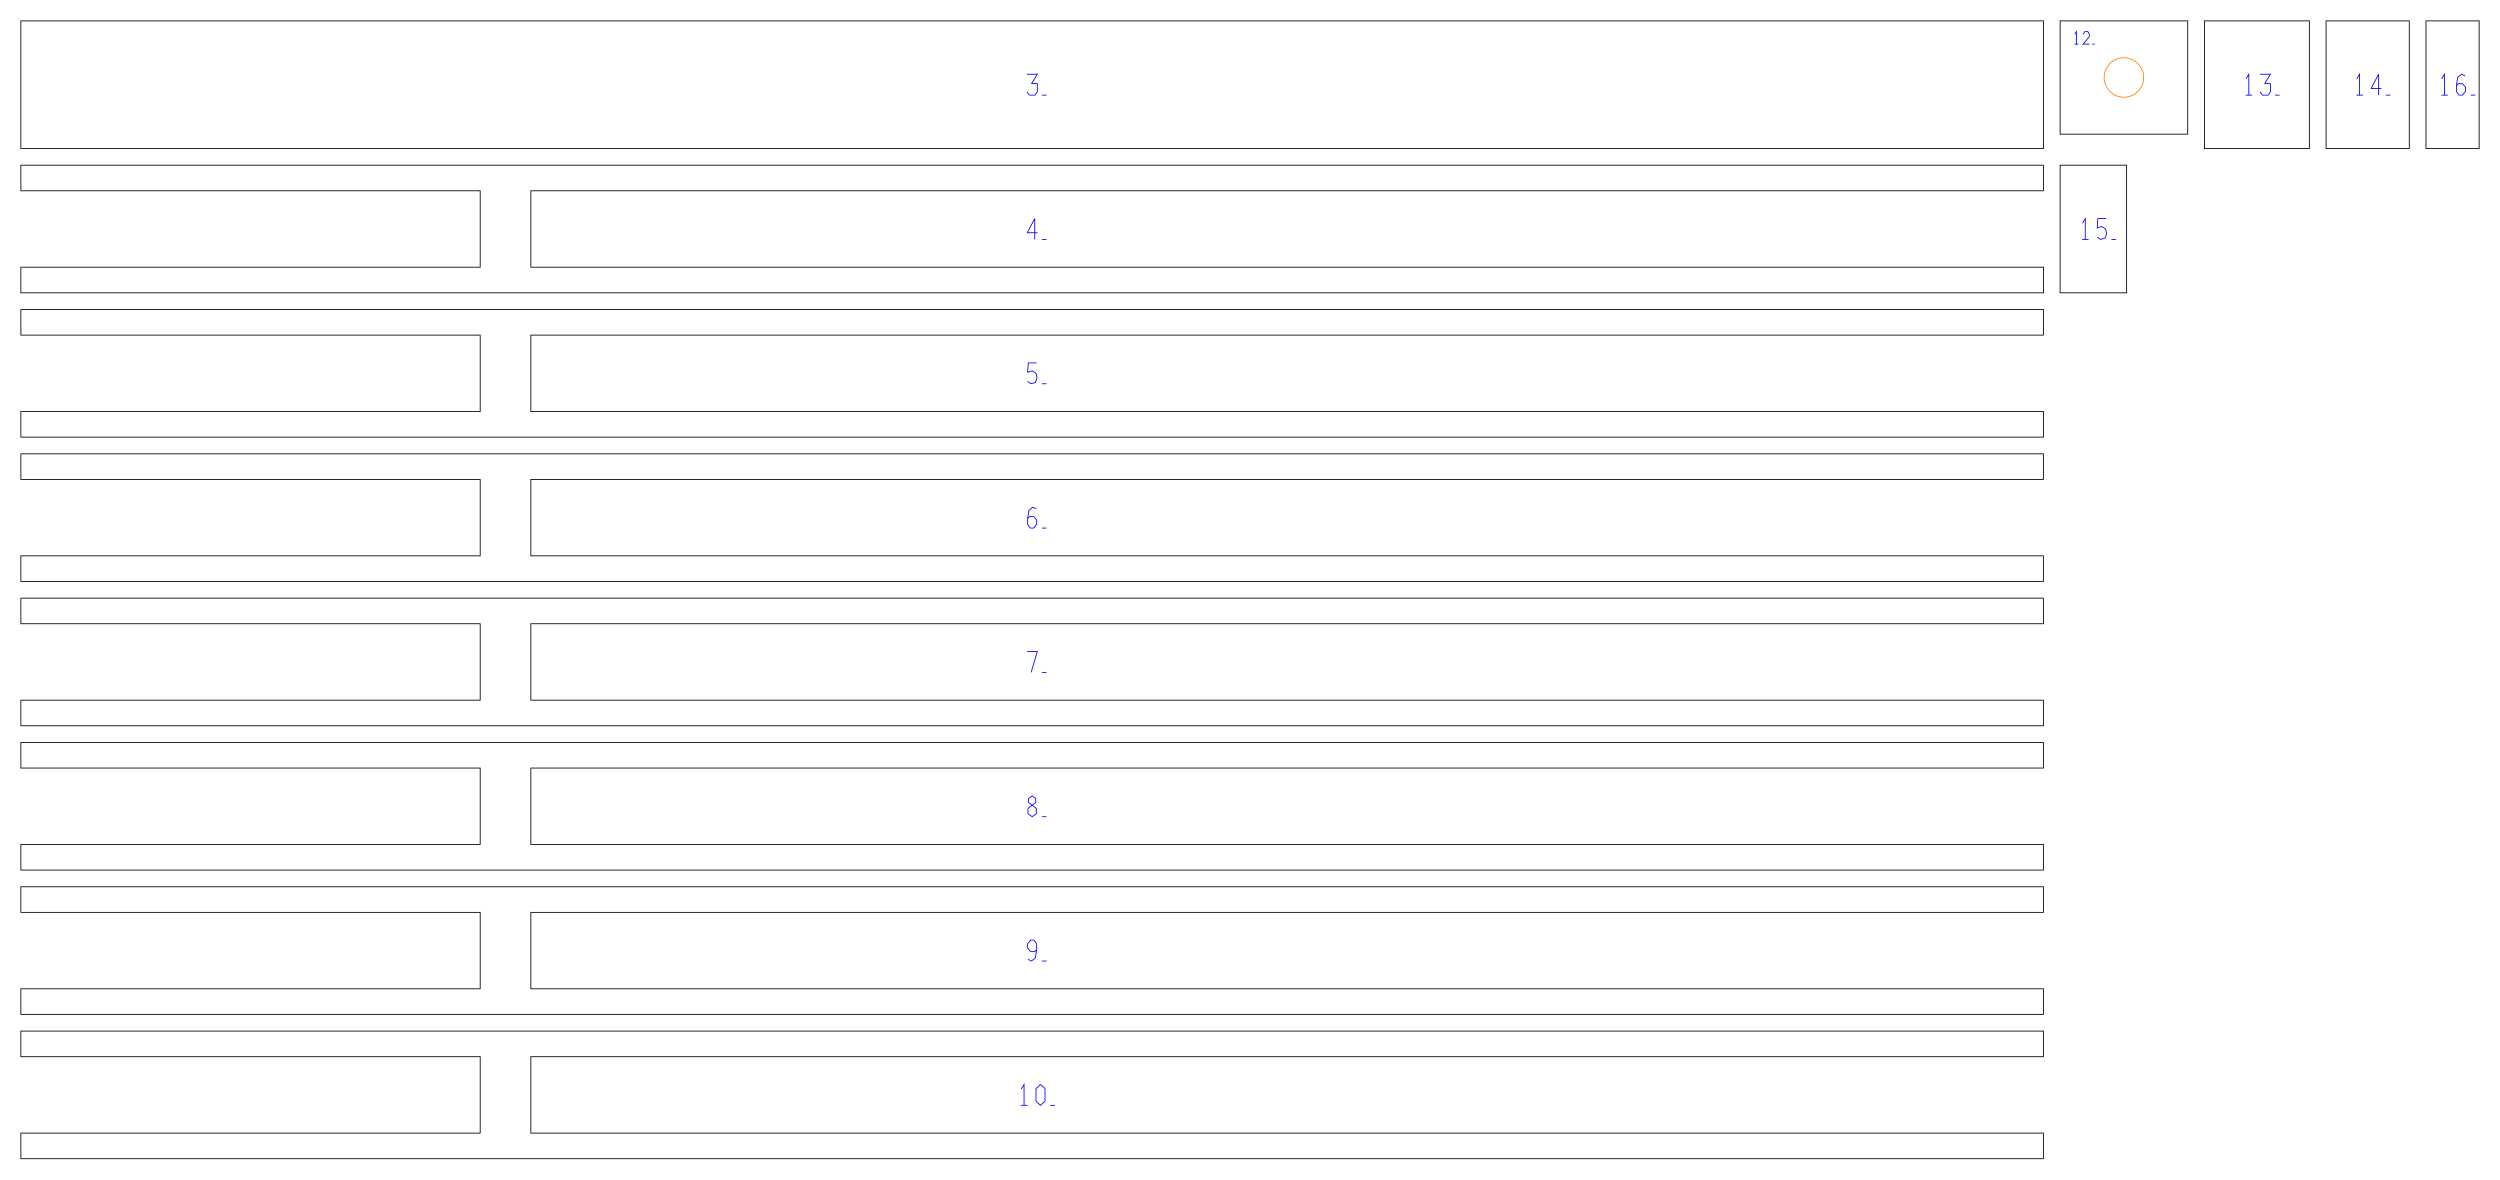
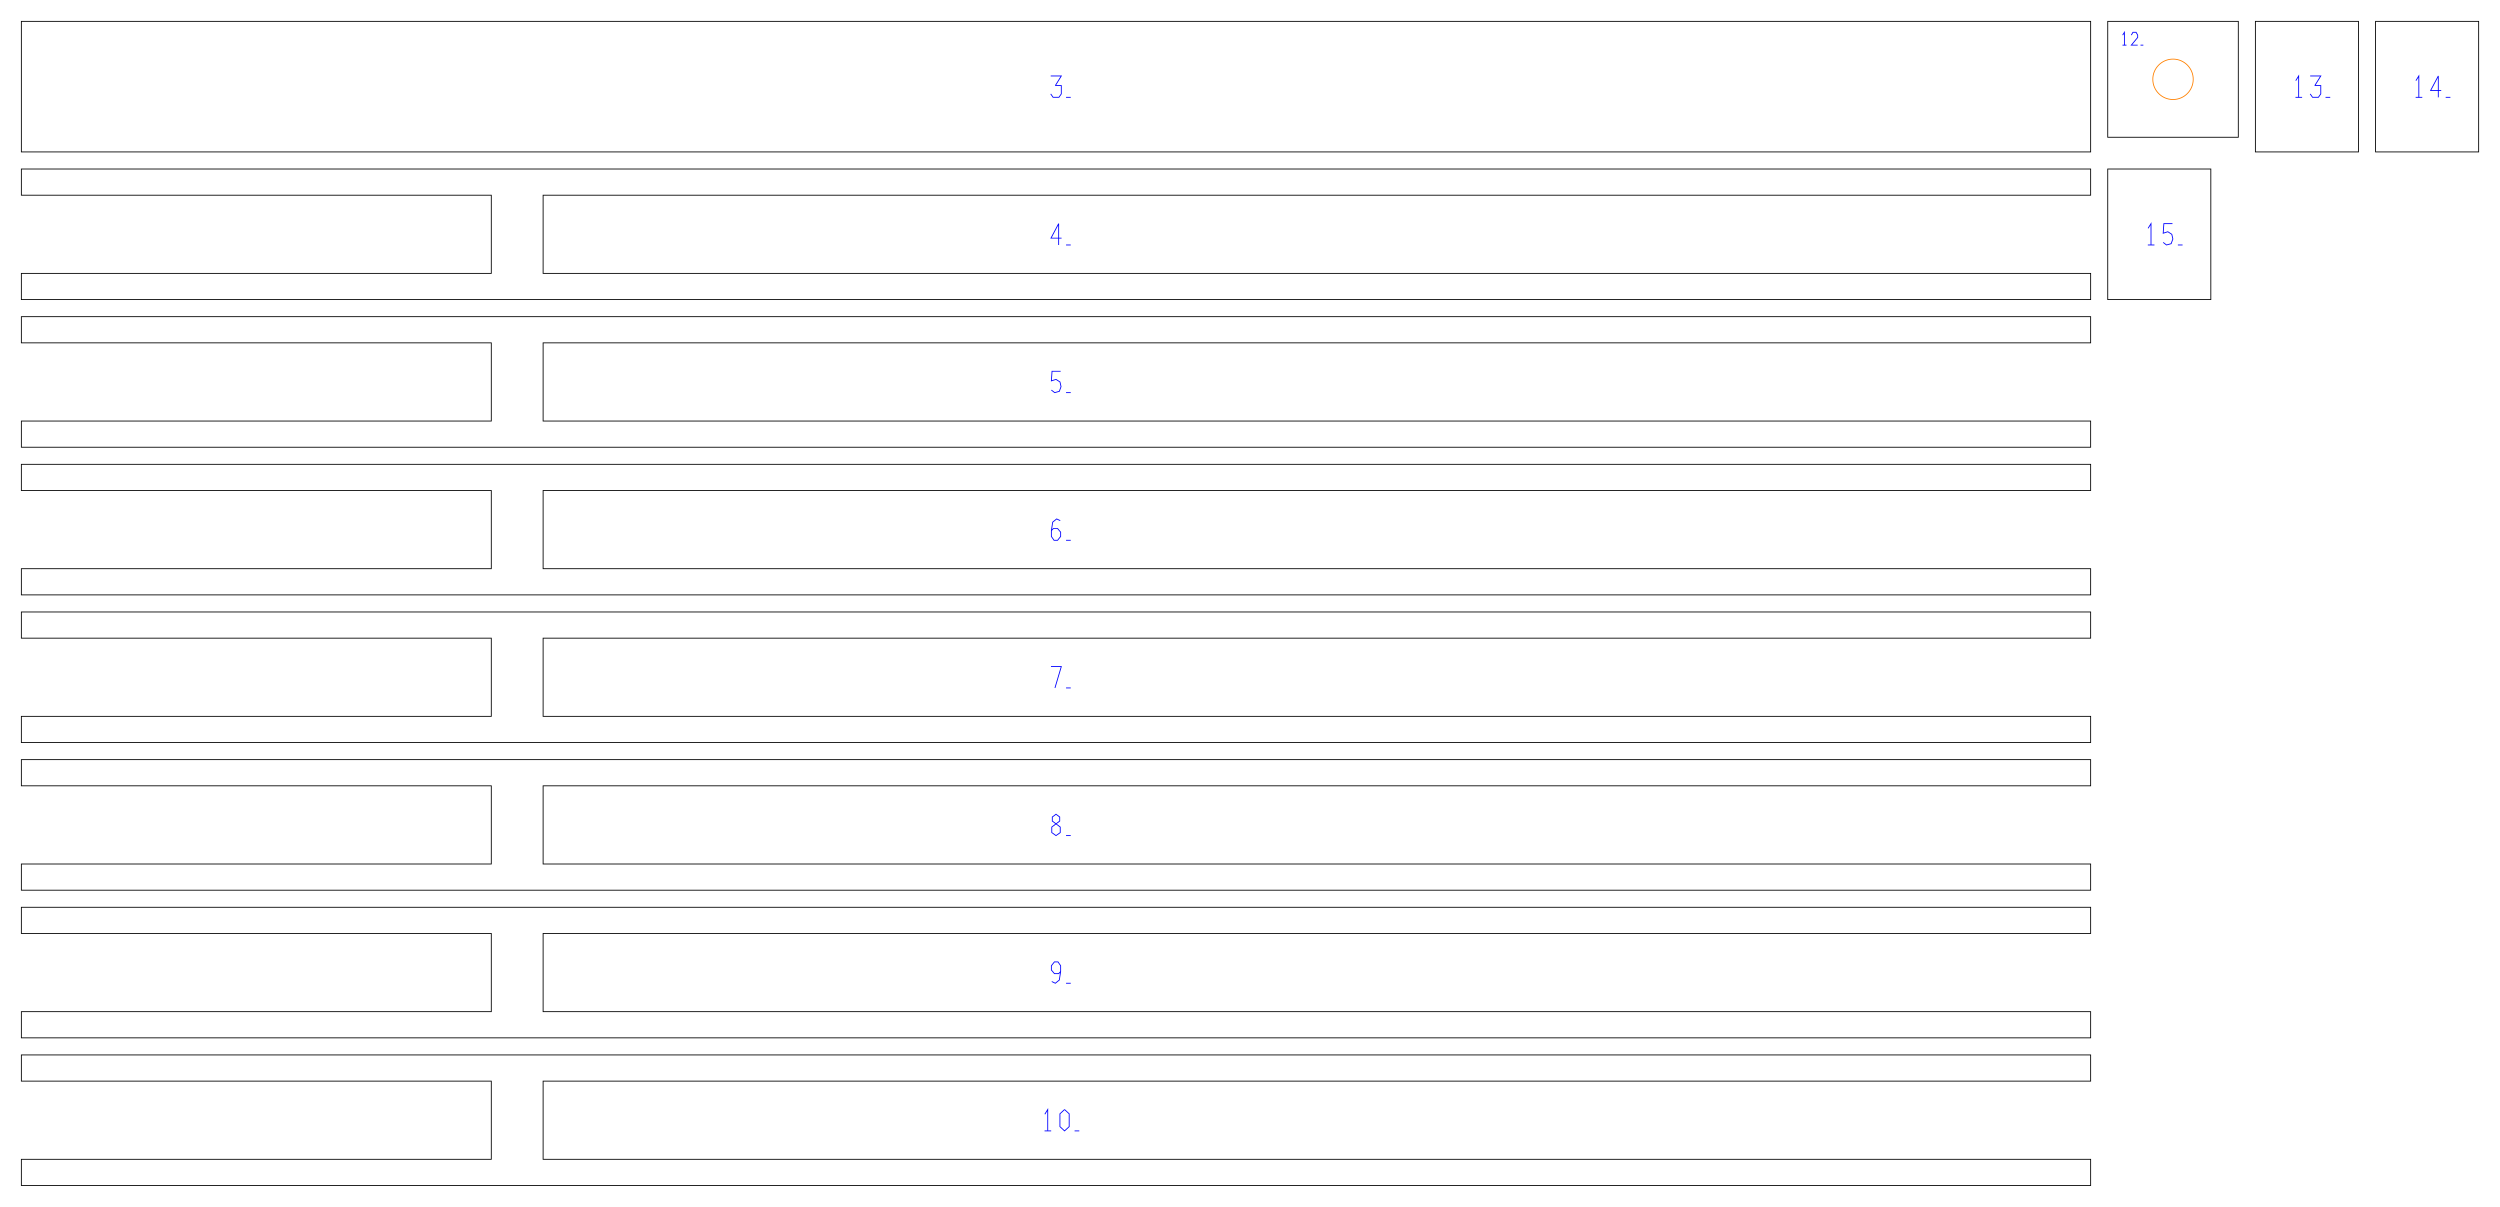
- <svg xmlns="http://www.w3.org/2000/svg" width="598.72mm" height="282.50mm" viewBox="0 0 598.72 282.50">
+ <svg xmlns="http://www.w3.org/2000/svg" width="585.19mm" height="282.50mm" viewBox="0 0 585.19 282.50">
  <g fill="none" stroke="#0000ff" stroke-width="0.2">
    <path d="M 245.946,17.781 L 248.426,17.781 L 247.031,20.031" />
    <path d="M 247.031,20.031 L 248.426,20.031 L 248.426,21.981 L 247.868,22.781 L 246.504,22.781 L 245.946,21.981" />
    <path d="M 249.536,22.781 L 250.636,22.781" />
    <path d="M 496.864,8.225 L 497.273,7.565 L 497.273,10.565" />
    <path d="M 496.827,10.565 L 497.757,10.565" />
    <path d="M 498.892,8.225 L 499.264,7.565 L 500.008,7.565 L 500.380,8.225 L 500.380,8.765 L 498.892,10.565 L 500.380,10.565" />
    <path d="M 501.046,10.565 L 501.706,10.565" />
-     <path d="M 537.878,18.881 L 538.560,17.781 L 538.560,22.781" />
-     <path d="M 537.816,22.781 L 539.366,22.781" />
-     <path d="M 541.258,17.781 L 543.738,17.781 L 542.343,20.031" />
-     <path d="M 542.343,20.031 L 543.738,20.031 L 543.738,21.981 L 543.180,22.781 L 541.816,22.781 L 541.258,21.981" />
-     <path d="M 544.848,22.781 L 545.948,22.781" />
-     <path d="M 564.408,18.881 L 565.090,17.781 L 565.090,22.781" />
-     <path d="M 564.346,22.781 L 565.896,22.781" />
-     <path d="M 569.648,22.781 L 569.648,17.781 L 567.850,21.181 L 570.330,21.181" />
-     <path d="M 571.378,22.781 L 572.478,22.781" />
-     <path d="M 584.738,18.881 L 585.420,17.781 L 585.420,22.781" />
-     <path d="M 584.676,22.781 L 586.226,22.781" />
-     <path d="M 590.350,18.181 L 589.513,17.781 L 588.583,18.531 L 588.273,20.531 L 588.273,21.881 L 588.893,22.781 L 589.730,22.781 L 590.443,21.881 L 590.443,20.881 L 589.730,20.031 L 588.738,20.031 L 588.273,20.531" />
-     <path d="M 591.708,22.781 L 592.808,22.781" />
+     <path d="M 537.378,18.881 L 538.060,17.781 L 538.060,22.781" />
+     <path d="M 537.316,22.781 L 538.866,22.781" />
+     <path d="M 540.758,17.781 L 543.238,17.781 L 541.843,20.031" />
+     <path d="M 541.843,20.031 L 543.238,20.031 L 543.238,21.981 L 542.680,22.781 L 541.316,22.781 L 540.758,21.981" />
+     <path d="M 544.348,22.781 L 545.448,22.781" />
+     <path d="M 565.508,18.881 L 566.190,17.781 L 566.190,22.781" />
+     <path d="M 565.446,22.781 L 566.996,22.781" />
+     <path d="M 570.748,22.781 L 570.748,17.781 L 568.950,21.181 L 571.430,21.181" />
+     <path d="M 572.478,22.781 L 573.578,22.781" />
    <path d="M 247.806,57.343 L 247.806,52.343 L 246.008,55.743 L 248.488,55.743" />
    <path d="M 249.536,57.343 L 250.636,57.343" />
-     <path d="M 498.716,53.443 L 499.398,52.343 L 499.398,57.343" />
-     <path d="M 498.654,57.343 L 500.204,57.343" />
-     <path d="M 504.421,52.343 L 502.406,52.343 L 502.251,54.593 L 503.336,54.243 L 504.266,54.843 L 504.514,55.943 L 504.111,57.043 L 503.026,57.343 L 502.251,56.743" />
-     <path d="M 505.686,57.343 L 506.786,57.343" />
+     <path d="M 502.816,53.443 L 503.498,52.343 L 503.498,57.343" />
+     <path d="M 502.754,57.343 L 504.304,57.343" />
+     <path d="M 508.521,52.343 L 506.506,52.343 L 506.351,54.593 L 507.436,54.243 L 508.366,54.843 L 508.614,55.943 L 508.211,57.043 L 507.126,57.343 L 506.351,56.743" />
+     <path d="M 509.786,57.343 L 510.886,57.343" />
    <path d="M 248.271,86.905 L 246.256,86.905 L 246.101,89.155 L 247.186,88.805 L 248.116,89.405 L 248.364,90.505 L 247.961,91.605 L 246.876,91.905 L 246.101,91.305" />
    <path d="M 249.536,91.905 L 250.636,91.905" />
    <path d="M 248.178,121.868 L 247.341,121.468 L 246.411,122.218 L 246.101,124.218 L 246.101,125.568 L 246.721,126.468 L 247.558,126.468 L 248.271,125.568 L 248.271,124.568 L 247.558,123.718 L 246.566,123.718 L 246.101,124.218" />
    <path d="M 249.536,126.468 L 250.636,126.468" />
    <path d="M 246.008,156.030 L 248.426,156.030 L 246.938,161.030" />
    <path d="M 249.536,161.030 L 250.636,161.030" />
    <path d="M 247.186,192.842 L 246.318,192.192 L 246.318,191.242 L 247.186,190.592 L 248.054,191.242 L 248.054,192.192 L 247.186,192.842 L 246.194,193.592 L 246.194,194.892 L 247.186,195.592 L 248.178,194.892 L 248.178,193.592 L 247.186,192.842" />
    <path d="M 249.536,195.592 L 250.636,195.592" />
    <path d="M 246.194,229.754 L 247.031,230.154 L 247.961,229.404 L 248.271,227.404 L 248.271,226.054 L 247.651,225.154 L 246.814,225.154 L 246.101,226.054 L 246.101,227.054 L 246.814,227.904 L 247.806,227.904 L 248.271,227.404" />
    <path d="M 249.536,230.154 L 250.636,230.154" />
    <path d="M 244.566,260.816 L 245.248,259.716 L 245.248,264.716" />
    <path d="M 244.504,264.716 L 246.054,264.716" />
    <path d="M 249.186,259.716 L 250.271,260.716 L 250.271,263.716 L 249.186,264.716 L 248.101,263.716 L 248.101,260.716 L 249.186,259.716" />
    <path d="M 251.536,264.716 L 252.636,264.716" />
  </g>
  <g fill="none" stroke="#ff8000" stroke-width="0.2">
    <circle cx="508.652" cy="18.565" r="4.730" />
  </g>
  <g fill="none" stroke="#000000" stroke-width="0.2">
    <path d="M 5.000,5.000 L 489.371,5.000 L 489.371,35.562 L 5.000,35.562 Z" />
    <path d="M 493.371,5.000 L 523.933,5.000 L 523.933,32.130 L 493.371,32.130 Z" />
-     <path d="M 527.933,5.000 L 553.063,5.000 L 553.063,35.562 L 527.933,35.562 Z" />
-     <path d="M 557.063,5.000 L 576.993,5.000 L 576.993,35.562 L 557.063,35.562 Z" />
-     <path d="M 580.993,5.000 L 593.723,5.000 L 593.723,35.562 L 580.993,35.562 Z" />
+     <path d="M 527.933,5.000 L 552.063,5.000 L 552.063,35.562 L 527.933,35.562 Z" />
+     <path d="M 556.063,5.000 L 580.193,5.000 L 580.193,35.562 L 556.063,35.562 Z" />
    <path d="M 5.000,39.562 L 489.371,39.562 L 489.371,45.692 L 127.130,45.692 L 127.130,63.994 L 489.371,63.994 L 489.371,70.124 L 5.000,70.124 L 5.000,63.994 L 115.000,63.994 L 115.000,45.692 L 5.000,45.692 Z" />
-     <path d="M 493.371,39.562 L 509.301,39.562 L 509.301,70.124 L 493.371,70.124 Z" />
+     <path d="M 493.371,39.562 L 517.501,39.562 L 517.501,70.124 L 493.371,70.124 Z" />
    <path d="M 5.000,74.124 L 489.371,74.124 L 489.371,80.254 L 127.130,80.254 L 127.130,98.557 L 489.371,98.557 L 489.371,104.687 L 5.000,104.687 L 5.000,98.557 L 115.000,98.557 L 115.000,80.254 L 5.000,80.254 Z" />
    <path d="M 5.000,108.687 L 489.371,108.687 L 489.371,114.817 L 127.130,114.817 L 127.130,133.119 L 489.371,133.119 L 489.371,139.249 L 5.000,139.249 L 5.000,133.119 L 115.000,133.119 L 115.000,114.817 L 5.000,114.817 Z" />
    <path d="M 5.000,143.249 L 489.371,143.249 L 489.371,149.379 L 127.130,149.379 L 127.130,167.681 L 489.371,167.681 L 489.371,173.811 L 5.000,173.811 L 5.000,167.681 L 115.000,167.681 L 115.000,149.379 L 5.000,149.379 Z" />
    <path d="M 5.000,177.811 L 489.371,177.811 L 489.371,183.941 L 127.130,183.941 L 127.130,202.243 L 489.371,202.243 L 489.371,208.373 L 5.000,208.373 L 5.000,202.243 L 115.000,202.243 L 115.000,183.941 L 5.000,183.941 Z" />
    <path d="M 5.000,212.373 L 489.371,212.373 L 489.371,218.503 L 127.130,218.503 L 127.130,236.805 L 489.371,236.805 L 489.371,242.935 L 5.000,242.935 L 5.000,236.805 L 115.000,236.805 L 115.000,218.503 L 5.000,218.503 Z" />
    <path d="M 5.000,246.935 L 489.371,246.935 L 489.371,253.065 L 127.130,253.065 L 127.130,271.367 L 489.371,271.367 L 489.371,277.497 L 5.000,277.497 L 5.000,271.367 L 115.000,271.367 L 115.000,253.065 L 5.000,253.065 Z" />
  </g>
</svg>
